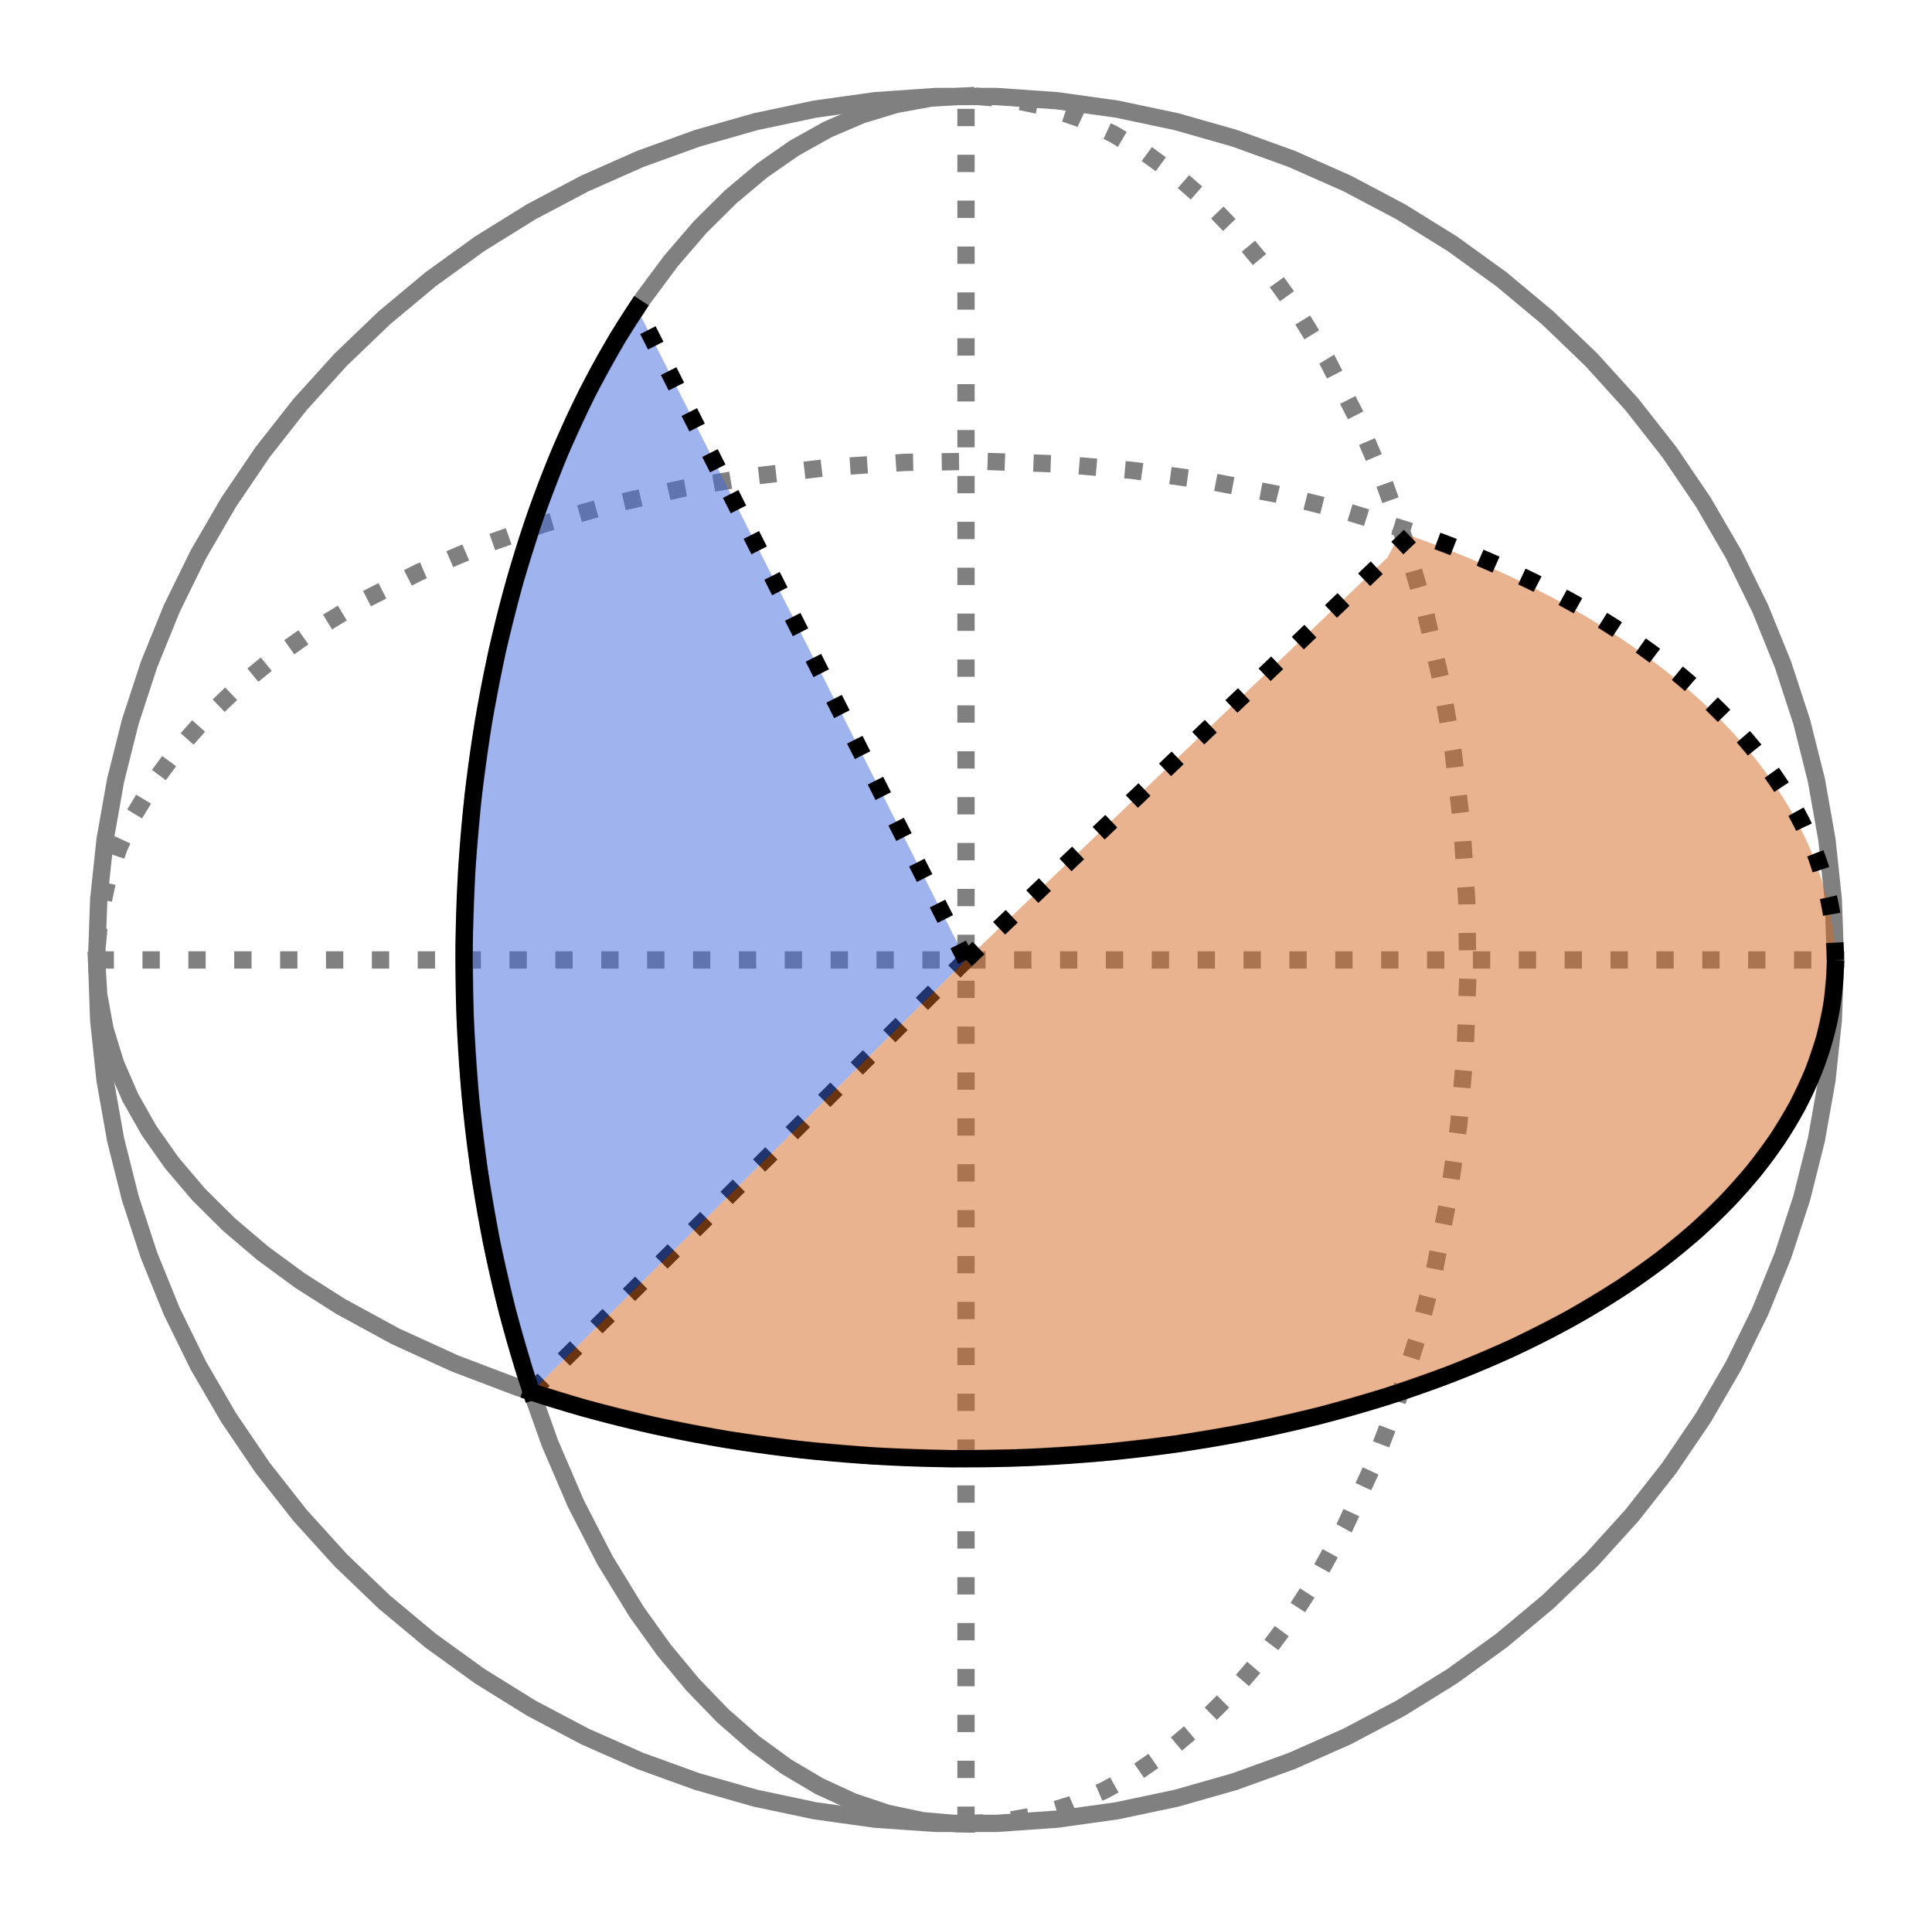
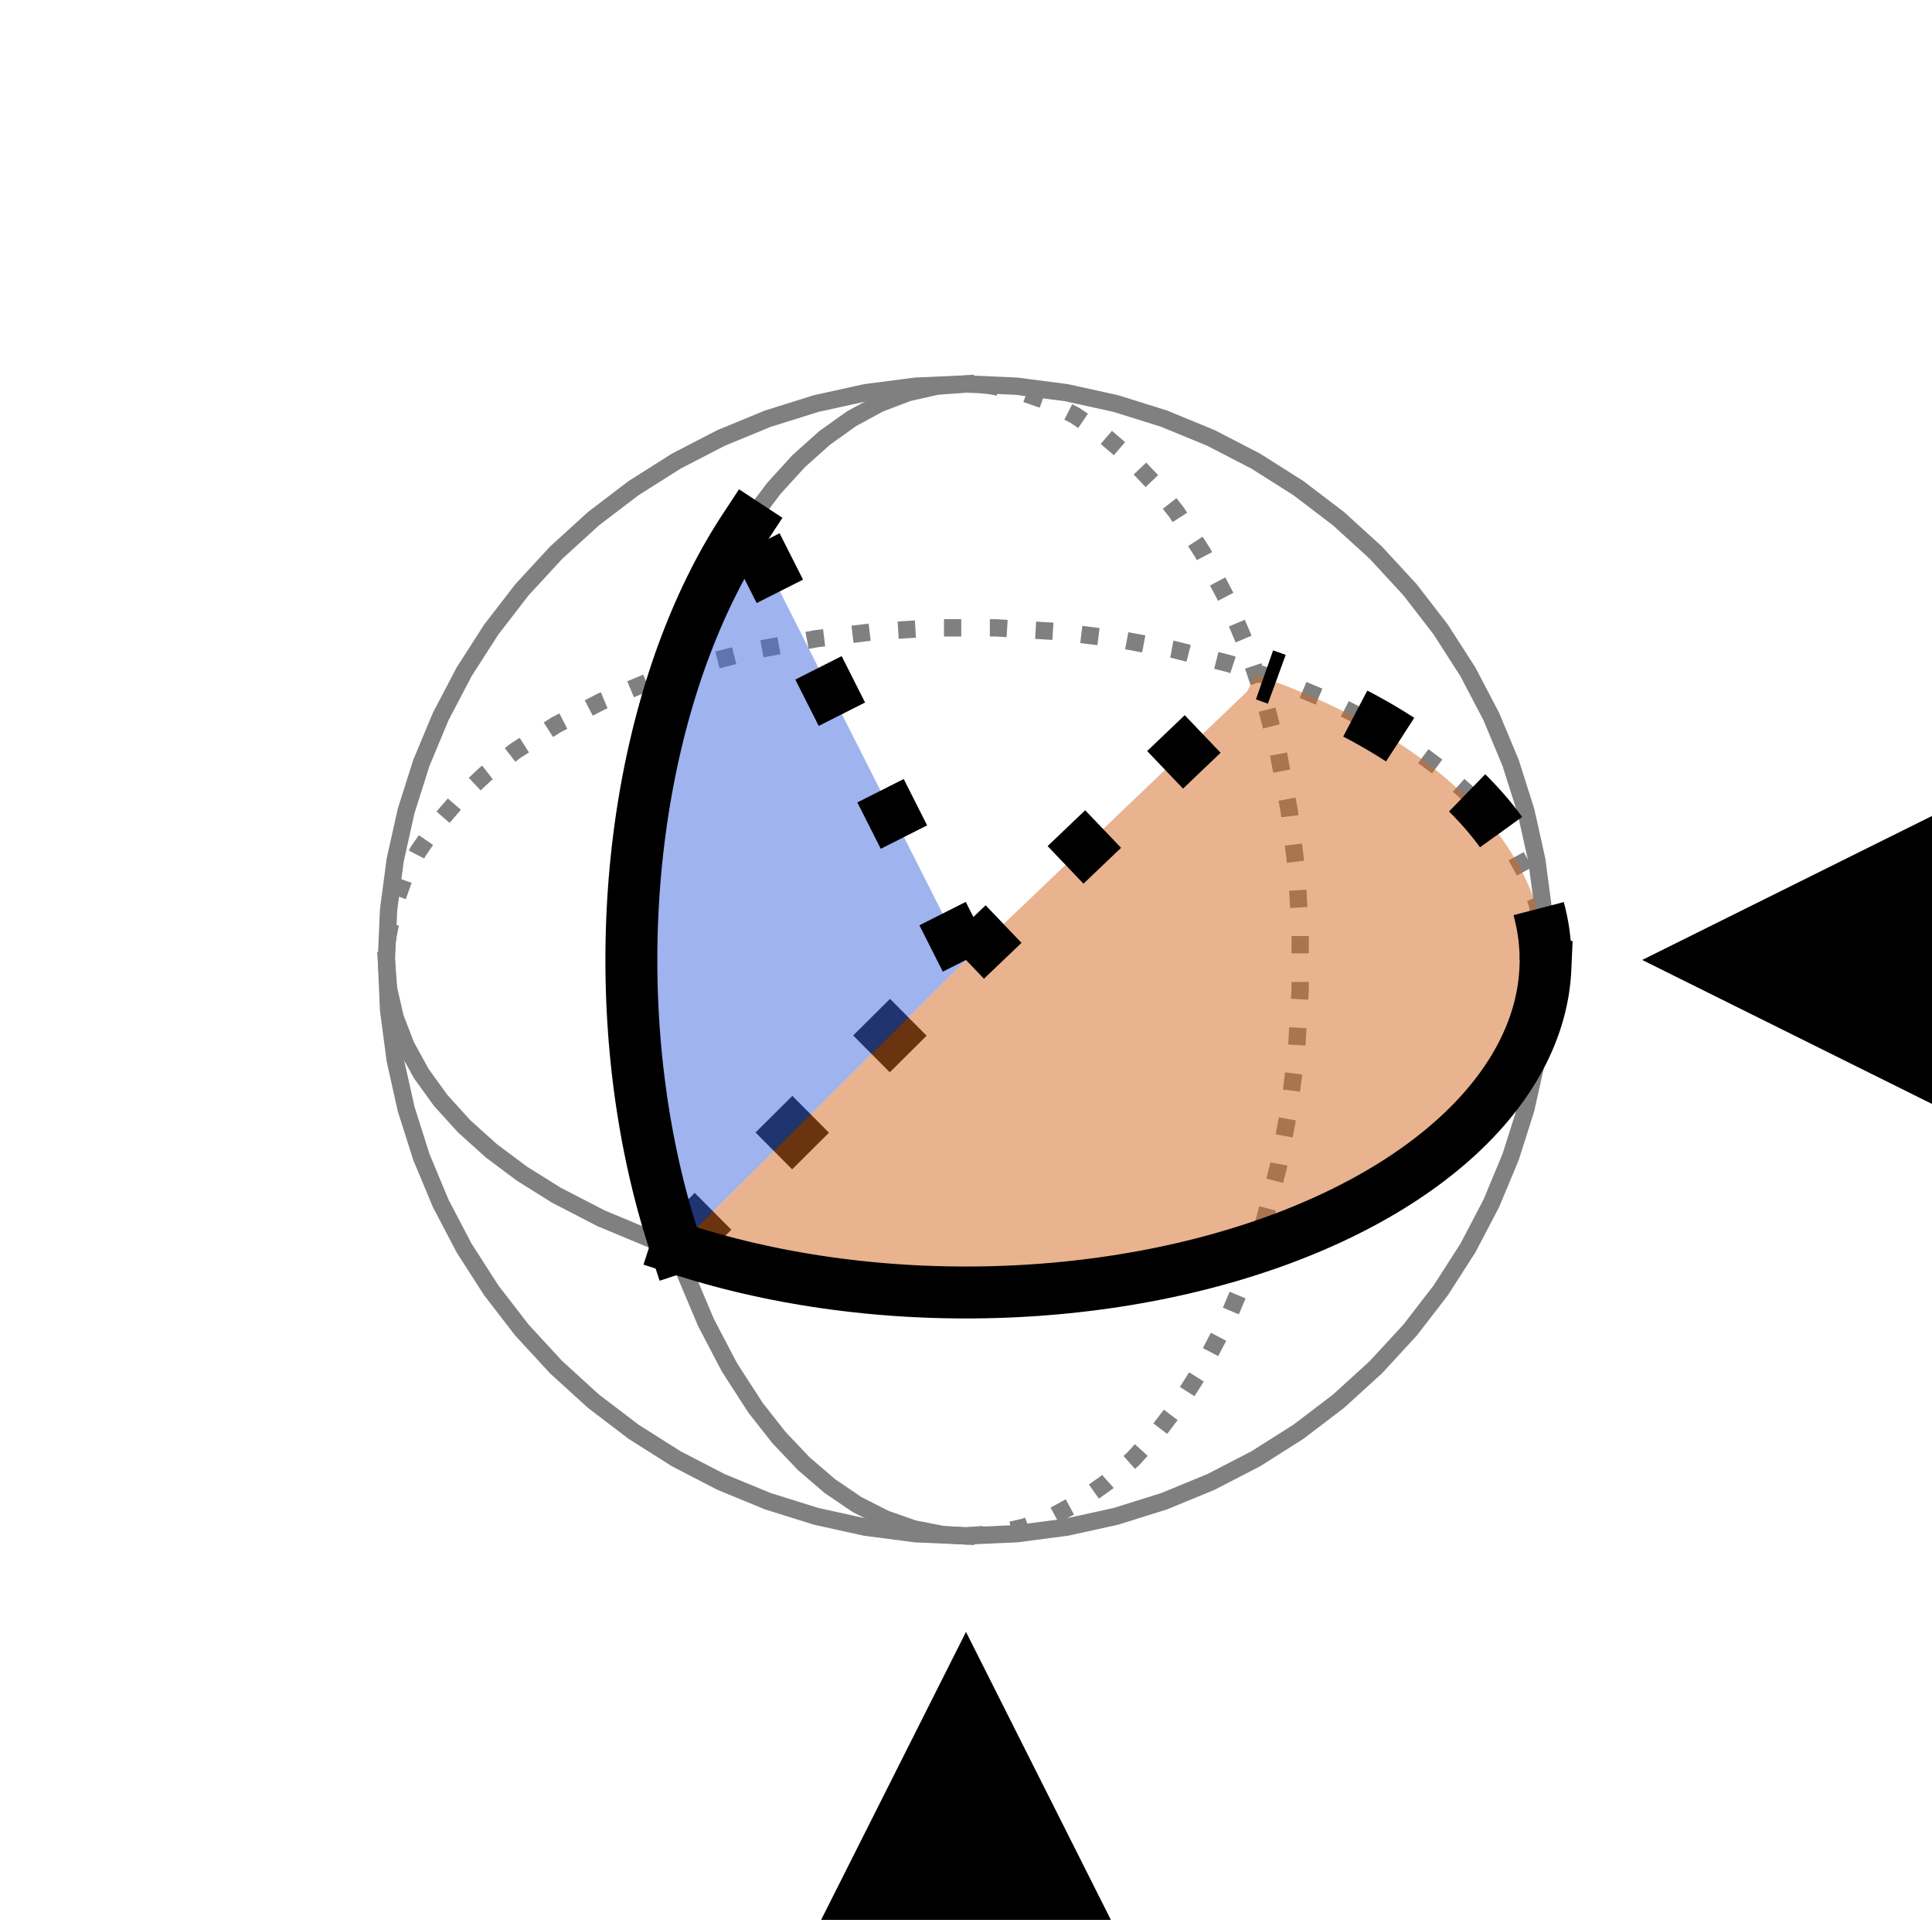
- <svg xmlns="http://www.w3.org/2000/svg" height="110.88pt" version="1.1" viewBox="0 0 111.6 110.88" width="111.6pt">
+ <svg xmlns="http://www.w3.org/2000/svg" xmlns:xlink="http://www.w3.org/1999/xlink" height="110.88pt" version="1.1" viewBox="0 0 111.6 110.88" width="111.6pt">
  <defs>
    <style type="text/css">
            *{stroke-linecap:butt;stroke-linejoin:round;}
        </style>
  </defs>
  <g id="figure_1">
    <g id="patch_1">
      <path d="M 0 110.88 L 111.6 110.88 L 111.6 0 L 0 0 z" style="fill:none;" />
    </g>
    <g id="axes_1">
-       <g id="LineCollection_1">
-         <path clip-path="url(#p10da58f571)" d="M 55.8 105.336 L 55.8 5.544 " style="fill:none;stroke:#808080;stroke-dasharray:1,1.65;stroke-dashoffset:0;" />
-       </g>
-       <g id="LineCollection_2">
-         <path clip-path="url(#p10da58f571)" d="M 5.58 55.44 L 106.02 55.44 " style="fill:none;stroke:#808080;stroke-dasharray:1,1.65;stroke-dashoffset:0;" />
-       </g>
      <g id="line2d_1">
-         <path clip-path="url(#p10da58f571)" d="M 106.02 55.44 L 105.898 53.43 L 105.531 51.431 L 104.923 49.451 L 104.075 47.5 L 102.991 45.587 L 101.678 43.723 L 100.142 41.916 L 98.389 40.174 L 96.429 38.507 L 94.271 36.923 L 91.925 35.429 L 88.747 33.699 L 85.319 32.134 L 81.665 30.747 L 77.815 29.548 L 73.797 28.546 L 69.643 27.748 L 65.382 27.162 L 61.049 26.79 L 56.676 26.637 L 52.297 26.703 L 47.944 26.987 L 43.651 27.488 L 39.45 28.202 L 35.374 29.123 L 31.453 30.244 L 27.717 31.558 L 24.196 33.052 L 20.914 34.718 L 17.898 36.541 L 15.693 38.103 L 13.682 39.75 L 11.877 41.474 L 10.285 43.265 L 8.916 45.116 L 7.774 47.018 L 6.867 48.96 L 6.198 50.934 L 5.771 52.929 L 5.588 54.937 L 5.588 54.937 " style="fill:none;stroke:#808080;stroke-dasharray:1,1.65;stroke-dashoffset:0;" />
+         <path clip-path="url(#p1445668718)" d="M 89.28 55.44 L 89.153 53.766 L 88.771 52.105 L 88.139 50.469 L 87.261 48.872 L 86.143 47.324 L 84.795 45.838 L 83.225 44.424 L 81.447 43.095 L 79.474 41.86 L 76.87 40.515 L 74.035 39.333 L 71 38.328 L 67.798 37.511 L 64.465 36.889 L 61.037 36.471 L 57.552 36.261 L 54.048 36.261 L 50.563 36.471 L 47.135 36.889 L 43.802 37.511 L 40.6 38.328 L 37.565 39.333 L 34.73 40.515 L 32.126 41.86 L 29.781 43.354 L 28.044 44.701 L 26.518 46.129 L 25.214 47.629 L 24.144 49.187 L 23.314 50.794 L 22.732 52.436 L 22.402 54.1 L 22.325 55.105 L 22.325 55.105 " style="fill:none;stroke:#808080;stroke-dasharray:1,1.65;stroke-dashoffset:0;" />
      </g>
      <g id="line2d_2">
-         <path clip-path="url(#p10da58f571)" d="M 5.58 55.44 L 5.702 57.45 L 6.069 59.449 L 6.677 61.429 L 7.525 63.38 L 8.609 65.293 L 9.922 67.157 L 11.458 68.964 L 13.211 70.706 L 15.171 72.373 L 17.329 73.957 L 19.675 75.451 L 22.853 77.181 L 26.281 78.746 L 29.935 80.133 L 33.785 81.332 L 37.803 82.334 L 41.957 83.132 L 46.218 83.718 L 50.551 84.09 L 54.924 84.243 L 59.303 84.177 L 63.656 83.893 L 67.949 83.392 L 72.15 82.678 L 76.226 81.757 L 80.147 80.636 L 83.883 79.322 L 87.404 77.828 L 90.686 76.162 L 93.702 74.339 L 95.907 72.777 L 97.918 71.13 L 99.723 69.406 L 101.315 67.615 L 102.684 65.764 L 103.826 63.862 L 104.733 61.92 L 105.402 59.946 L 105.829 57.951 L 106.012 55.943 L 106.02 55.44 L 106.02 55.44 " style="fill:none;stroke:#808080;stroke-linecap:square;" />
+         <path clip-path="url(#p1445668718)" d="M 22.32 55.44 L 22.447 57.114 L 22.829 58.775 L 23.461 60.411 L 24.339 62.008 L 25.457 63.556 L 26.805 65.042 L 28.375 66.456 L 30.153 67.785 L 32.126 69.02 L 34.73 70.365 L 37.565 71.547 L 40.6 72.552 L 43.802 73.369 L 47.135 73.991 L 50.563 74.409 L 54.048 74.619 L 57.552 74.619 L 61.037 74.409 L 64.465 73.991 L 67.798 73.369 L 71 72.552 L 74.035 71.547 L 76.87 70.365 L 79.474 69.02 L 81.819 67.526 L 83.556 66.179 L 85.082 64.751 L 86.386 63.251 L 87.456 61.693 L 88.286 60.086 L 88.868 58.444 L 89.198 56.78 L 89.28 55.44 L 89.28 55.44 " style="fill:none;stroke:#808080;stroke-linecap:square;" />
      </g>
      <g id="line2d_3">
-         <path clip-path="url(#p10da58f571)" d="M 55.8 105.336 L 57.823 105.214 L 59.835 104.85 L 61.828 104.246 L 63.792 103.403 L 65.717 102.327 L 67.593 101.022 L 69.412 99.496 L 71.165 97.754 L 72.843 95.807 L 74.437 93.663 L 75.941 91.332 L 77.682 88.175 L 79.257 84.768 L 80.653 81.138 L 81.86 77.313 L 82.869 73.321 L 83.671 69.193 L 84.262 64.961 L 84.636 60.656 L 84.79 56.311 L 84.724 51.959 L 84.438 47.635 L 83.933 43.369 L 83.215 39.195 L 82.288 35.145 L 81.159 31.25 L 79.838 27.539 L 78.333 24.039 L 76.657 20.779 L 74.822 17.783 L 73.249 15.591 L 71.592 13.594 L 69.857 11.8 L 68.054 10.219 L 66.191 8.858 L 64.277 7.724 L 62.322 6.823 L 60.336 6.158 L 58.327 5.734 L 56.306 5.552 L 56.306 5.552 " style="fill:none;stroke:#808080;stroke-dasharray:1,1.65;stroke-dashoffset:0;" />
+         <path clip-path="url(#p1445668718)" d="M 55.8 88.704 L 57.485 88.577 L 59.157 88.199 L 60.803 87.571 L 62.411 86.698 L 63.969 85.587 L 65.465 84.247 L 66.887 82.688 L 68.225 80.922 L 69.468 78.961 L 70.822 76.374 L 72.011 73.557 L 73.023 70.542 L 73.846 67.361 L 74.471 64.049 L 74.892 60.644 L 75.103 57.181 L 75.103 53.699 L 74.892 50.236 L 74.471 46.831 L 73.846 43.519 L 73.023 40.338 L 72.011 37.323 L 70.822 34.506 L 69.468 31.919 L 67.965 29.589 L 66.609 27.863 L 65.171 26.347 L 63.662 25.052 L 62.093 23.988 L 60.476 23.164 L 58.824 22.586 L 57.148 22.257 L 56.137 22.181 L 56.137 22.181 " style="fill:none;stroke:#808080;stroke-dasharray:1,1.65;stroke-dashoffset:0;" />
      </g>
      <g id="line2d_4">
-         <path clip-path="url(#p10da58f571)" d="M 55.8 5.544 L 53.777 5.666 L 51.765 6.03 L 49.772 6.634 L 47.808 7.477 L 45.883 8.553 L 44.007 9.858 L 42.188 11.384 L 40.435 13.126 L 38.757 15.073 L 37.163 17.217 L 35.659 19.548 L 33.918 22.705 L 32.343 26.112 L 30.947 29.742 L 29.74 33.567 L 28.731 37.559 L 27.929 41.687 L 27.338 45.919 L 26.964 50.224 L 26.81 54.569 L 26.876 58.921 L 27.162 63.245 L 27.667 67.511 L 28.385 71.685 L 29.312 75.735 L 30.441 79.63 L 31.762 83.341 L 33.267 86.841 L 34.943 90.101 L 36.778 93.097 L 38.351 95.289 L 40.008 97.286 L 41.743 99.08 L 43.546 100.661 L 45.409 102.022 L 47.323 103.156 L 49.278 104.057 L 51.264 104.722 L 53.273 105.146 L 55.294 105.328 L 55.8 105.336 L 55.8 105.336 " style="fill:none;stroke:#808080;stroke-linecap:square;" />
+         <path clip-path="url(#p1445668718)" d="M 55.8 22.176 L 54.115 22.303 L 52.443 22.681 L 50.797 23.309 L 49.189 24.182 L 47.631 25.293 L 46.135 26.633 L 44.713 28.192 L 43.375 29.958 L 42.132 31.919 L 40.778 34.506 L 39.589 37.323 L 38.577 40.338 L 37.754 43.519 L 37.129 46.831 L 36.708 50.236 L 36.497 53.699 L 36.497 57.181 L 36.708 60.644 L 37.129 64.049 L 37.754 67.361 L 38.577 70.542 L 39.589 73.557 L 40.778 76.374 L 42.132 78.961 L 43.635 81.291 L 44.991 83.017 L 46.429 84.533 L 47.938 85.828 L 49.507 86.892 L 51.124 87.716 L 52.776 88.294 L 54.452 88.623 L 55.8 88.704 L 55.8 88.704 " style="fill:none;stroke:#808080;stroke-linecap:square;" />
      </g>
      <g id="line2d_5">
-         <path clip-path="url(#p10da58f571)" d="M 106.02 55.44 L 105.898 51.959 L 105.531 48.496 L 104.923 45.066 L 104.075 41.687 L 102.991 38.375 L 101.678 35.145 L 100.142 32.015 L 98.389 28.999 L 96.429 26.112 L 94.271 23.367 L 91.925 20.779 L 89.404 18.36 L 86.719 16.121 L 83.883 14.074 L 80.91 12.229 L 77.815 10.594 L 74.613 9.177 L 71.319 7.986 L 67.949 7.026 L 64.521 6.302 L 61.049 5.817 L 57.553 5.574 L 54.047 5.574 L 50.551 5.817 L 47.079 6.302 L 43.651 7.026 L 40.281 7.986 L 36.987 9.177 L 33.785 10.594 L 30.69 12.229 L 27.717 14.074 L 24.881 16.121 L 22.196 18.36 L 19.675 20.779 L 17.329 23.367 L 15.171 26.112 L 13.211 28.999 L 11.458 32.015 L 9.922 35.145 L 8.609 38.375 L 7.525 41.687 L 6.677 45.066 L 6.069 48.496 L 5.702 51.959 L 5.58 55.44 L 5.702 58.921 L 6.069 62.384 L 6.677 65.814 L 7.525 69.193 L 8.609 72.505 L 9.922 75.735 L 11.458 78.865 L 13.211 81.881 L 15.171 84.768 L 17.329 87.513 L 19.675 90.101 L 22.196 92.52 L 24.881 94.759 L 27.717 96.806 L 30.69 98.651 L 33.785 100.286 L 36.987 101.703 L 40.281 102.894 L 43.651 103.854 L 47.079 104.578 L 50.551 105.063 L 54.047 105.306 L 57.553 105.306 L 61.049 105.063 L 64.521 104.578 L 67.949 103.854 L 71.319 102.894 L 74.613 101.703 L 77.815 100.286 L 80.91 98.651 L 83.883 96.806 L 86.719 94.759 L 89.404 92.52 L 91.925 90.101 L 94.271 87.513 L 96.429 84.768 L 98.389 81.881 L 100.142 78.865 L 101.678 75.735 L 102.991 72.505 L 104.075 69.193 L 104.923 65.814 L 105.531 62.384 L 105.898 58.921 L 106.02 55.44 L 106.02 55.44 " style="fill:none;stroke:#808080;stroke-linecap:square;" />
+         <path clip-path="url(#p1445668718)" d="M 89.28 55.44 L 89.153 52.541 L 88.771 49.664 L 88.139 46.831 L 87.261 44.063 L 86.143 41.382 L 84.795 38.808 L 83.225 36.361 L 81.447 34.058 L 79.474 31.919 L 77.321 29.958 L 75.003 28.192 L 72.54 26.633 L 69.949 25.293 L 67.251 24.182 L 64.465 23.309 L 61.614 22.681 L 58.718 22.303 L 55.8 22.176 L 52.882 22.303 L 49.986 22.681 L 47.135 23.309 L 44.349 24.182 L 41.651 25.293 L 39.06 26.633 L 36.597 28.192 L 34.279 29.958 L 32.126 31.919 L 30.153 34.058 L 28.375 36.361 L 26.805 38.808 L 25.457 41.382 L 24.339 44.063 L 23.461 46.831 L 22.829 49.664 L 22.447 52.541 L 22.32 55.44 L 22.447 58.339 L 22.829 61.216 L 23.461 64.049 L 24.339 66.817 L 25.457 69.498 L 26.805 72.072 L 28.375 74.519 L 30.153 76.822 L 32.126 78.961 L 34.279 80.922 L 36.597 82.688 L 39.06 84.247 L 41.651 85.587 L 44.349 86.698 L 47.135 87.571 L 49.986 88.199 L 52.882 88.577 L 55.8 88.704 L 58.718 88.577 L 61.614 88.199 L 64.465 87.571 L 67.251 86.698 L 69.949 85.587 L 72.54 84.247 L 75.003 82.688 L 77.321 80.922 L 79.474 78.961 L 81.447 76.822 L 83.225 74.519 L 84.795 72.072 L 86.143 69.498 L 87.261 66.817 L 88.139 64.049 L 88.771 61.216 L 89.153 58.339 L 89.28 55.44 L 89.28 55.44 " style="fill:none;stroke:#808080;stroke-linecap:square;" />
      </g>
      <g id="line2d_6">
-         <path clip-path="url(#p10da58f571)" d="M 55.8 55.44 L 81.665 30.747 " style="fill:none;stroke:#808080;stroke-dasharray:1,1.65;stroke-dashoffset:0;" />
+         <path clip-path="url(#p1445668718)" d="M 39.06 72.072 L 55.8 55.44 " style="fill:none;stroke:#000000;stroke-dasharray:3,4.95;stroke-dashoffset:0;stroke-width:3;" />
+       </g>
+       <g id="PolyCollection_1">
+         <path clip-path="url(#p1445668718)" d="M 39.06 72.072 L 39.06 72.072 L 39.569 72.237 L 40.082 72.397 L 40.6 72.552 L 41.123 72.701 L 41.651 72.846 L 42.182 72.985 L 42.718 73.118 L 43.258 73.247 L 43.802 73.369 L 44.349 73.487 L 44.9 73.599 L 45.454 73.705 L 46.011 73.806 L 46.572 73.901 L 47.135 73.991 L 47.7 74.075 L 48.269 74.153 L 48.839 74.225 L 49.412 74.292 L 49.986 74.353 L 50.563 74.409 L 51.14 74.458 L 51.72 74.502 L 52.3 74.54 L 52.882 74.572 L 53.465 74.598 L 54.048 74.619 L 54.632 74.633 L 55.216 74.642 L 55.8 74.645 L 56.384 74.642 L 56.968 74.633 L 57.552 74.619 L 58.135 74.598 L 58.718 74.572 L 59.3 74.54 L 59.88 74.502 L 60.46 74.458 L 61.037 74.409 L 61.614 74.353 L 62.188 74.292 L 62.761 74.225 L 63.331 74.153 L 63.9 74.075 L 64.465 73.991 L 65.028 73.901 L 65.589 73.806 L 66.146 73.705 L 66.7 73.599 L 67.251 73.487 L 67.798 73.369 L 68.342 73.247 L 68.882 73.118 L 69.418 72.985 L 69.949 72.846 L 70.477 72.701 L 71 72.552 L 71.518 72.397 L 72.031 72.237 L 72.54 72.072 L 73.043 71.902 L 73.542 71.727 L 74.035 71.547 L 74.522 71.362 L 75.003 71.172 L 75.479 70.977 L 75.949 70.778 L 76.412 70.574 L 76.87 70.365 L 77.321 70.152 L 77.765 69.934 L 78.202 69.712 L 78.633 69.486 L 79.057 69.255 L 79.474 69.02 L 79.883 68.781 L 80.286 68.538 L 80.68 68.291 L 81.068 68.04 L 81.447 67.785 L 81.819 67.526 L 82.183 67.264 L 82.538 66.998 L 82.886 66.728 L 83.225 66.456 L 83.556 66.179 L 83.879 65.9 L 84.193 65.617 L 84.498 65.331 L 84.795 65.042 L 85.082 64.751 L 85.361 64.456 L 85.631 64.159 L 85.892 63.859 L 86.143 63.556 L 86.386 63.251 L 86.619 62.944 L 86.842 62.634 L 87.056 62.322 L 87.261 62.008 L 87.456 61.693 L 87.641 61.375 L 87.817 61.055 L 87.983 60.734 L 88.139 60.411 L 88.286 60.086 L 88.422 59.76 L 88.548 59.433 L 88.665 59.104 L 88.771 58.775 L 88.868 58.444 L 88.954 58.113 L 89.03 57.78 L 89.097 57.447 L 89.153 57.114 L 89.198 56.78 L 89.234 56.445 L 89.26 56.11 L 89.275 55.775 L 89.275 55.44 L 89.275 55.44 L 89.26 55.105 L 89.234 54.77 L 89.198 54.435 L 89.153 54.1 L 89.097 53.766 L 89.03 53.433 L 88.954 53.1 L 88.868 52.767 L 88.771 52.436 L 88.665 52.105 L 88.548 51.776 L 88.422 51.447 L 88.286 51.12 L 88.139 50.794 L 87.983 50.469 L 87.817 50.146 L 87.641 49.825 L 87.456 49.505 L 87.261 49.187 L 87.056 48.872 L 86.842 48.558 L 86.619 48.246 L 86.386 47.936 L 86.143 47.629 L 85.892 47.324 L 85.631 47.021 L 85.361 46.721 L 85.082 46.424 L 84.795 46.129 L 84.498 45.838 L 84.193 45.549 L 83.879 45.263 L 83.556 44.98 L 83.225 44.701 L 82.886 44.424 L 82.538 44.152 L 82.183 43.882 L 81.819 43.616 L 81.447 43.354 L 81.068 43.095 L 80.68 42.84 L 80.286 42.589 L 79.883 42.342 L 79.474 42.099 L 79.057 41.86 L 78.633 41.625 L 78.202 41.394 L 77.765 41.168 L 77.321 40.946 L 76.87 40.728 L 76.412 40.515 L 75.949 40.306 L 75.479 40.102 L 75.003 39.903 L 74.522 39.708 L 74.035 39.518 L 73.542 39.333 L 73.043 39.153 L 72.54 38.978 L 72.031 39.944 L 71.518 40.435 L 71 40.929 L 70.477 41.429 L 69.949 41.932 L 69.418 42.44 L 68.882 42.951 L 68.342 43.467 L 67.798 43.986 L 67.251 44.508 L 66.7 45.034 L 66.146 45.563 L 65.589 46.095 L 65.028 46.63 L 64.465 47.168 L 63.9 47.708 L 63.331 48.25 L 62.761 48.795 L 62.188 49.341 L 61.614 49.89 L 61.037 50.44 L 60.46 50.992 L 59.88 51.545 L 59.3 52.099 L 58.718 52.654 L 58.135 53.21 L 57.552 53.767 L 56.968 54.325 L 56.384 54.882 L 55.8 55.44 L 55.216 56.021 L 54.632 56.601 L 54.048 57.181 L 53.465 57.76 L 52.882 58.339 L 52.3 58.917 L 51.72 59.494 L 51.14 60.069 L 50.563 60.644 L 49.986 61.216 L 49.412 61.787 L 48.839 62.356 L 48.269 62.923 L 47.7 63.487 L 47.135 64.049 L 46.572 64.609 L 46.011 65.165 L 45.454 65.719 L 44.9 66.27 L 44.349 66.817 L 43.802 67.361 L 43.258 67.901 L 42.718 68.437 L 42.182 68.97 L 41.651 69.498 L 41.123 70.022 L 40.6 70.542 L 40.082 71.057 L 39.569 71.567 L 39.06 72.072 z" style="fill:#d2691e;fill-opacity:0.5;" />
+       </g>
+       <g id="PolyCollection_2">
+         <path clip-path="url(#p1445668718)" d="M 39.06 72.072 L 39.06 72.072 L 38.894 71.567 L 38.733 71.057 L 38.577 70.542 L 38.427 70.022 L 38.281 69.498 L 38.141 68.97 L 38.007 68.437 L 37.878 67.901 L 37.754 67.361 L 37.636 66.817 L 37.523 66.27 L 37.416 65.719 L 37.315 65.165 L 37.219 64.609 L 37.129 64.049 L 37.044 63.487 L 36.966 62.923 L 36.893 62.356 L 36.825 61.787 L 36.764 61.216 L 36.708 60.644 L 36.658 60.069 L 36.614 59.494 L 36.576 58.917 L 36.544 58.339 L 36.517 57.76 L 36.497 57.181 L 36.482 56.601 L 36.473 56.021 L 36.47 55.44 L 36.473 54.859 L 36.482 54.279 L 36.497 53.699 L 36.517 53.12 L 36.544 52.541 L 36.576 51.963 L 36.614 51.386 L 36.658 50.811 L 36.708 50.236 L 36.764 49.664 L 36.825 49.093 L 36.893 48.524 L 36.966 47.957 L 37.044 47.393 L 37.129 46.831 L 37.219 46.271 L 37.315 45.715 L 37.416 45.161 L 37.523 44.61 L 37.636 44.063 L 37.754 43.519 L 37.878 42.979 L 38.007 42.443 L 38.141 41.91 L 38.281 41.382 L 38.427 40.858 L 38.577 40.338 L 38.733 39.823 L 38.894 39.313 L 39.06 38.808 L 39.231 38.308 L 39.407 37.813 L 39.589 37.323 L 39.775 36.839 L 39.966 36.361 L 40.162 35.888 L 40.363 35.421 L 40.568 34.961 L 40.778 34.506 L 40.993 34.058 L 41.212 33.617 L 41.435 33.182 L 41.663 32.754 L 41.895 32.333 L 42.132 31.919 L 42.372 31.512 L 42.617 31.112 L 42.866 30.72 L 43.119 30.335 L 55.8 55.44 L 55.8 55.44 L 55.8 55.44 L 43.119 68.04 L 42.866 68.291 L 42.617 68.538 L 42.372 68.781 L 42.132 69.02 L 41.895 69.255 L 41.663 69.486 L 41.435 69.712 L 41.212 69.934 L 40.993 70.152 L 40.778 70.365 L 40.568 70.574 L 40.363 70.778 L 40.162 70.977 L 39.966 71.172 L 39.775 71.362 L 39.589 71.547 L 39.407 71.727 L 39.231 71.902 L 39.06 72.072 L 38.894 72.237 L 38.733 72.397 L 38.577 72.552 L 38.427 72.701 L 38.281 72.846 L 38.141 72.985 L 38.007 73.118 L 37.878 73.247 L 37.754 73.369 L 37.636 73.487 L 37.523 73.599 L 37.416 73.705 L 37.315 73.806 L 37.219 73.901 L 37.129 73.991 L 37.044 74.075 L 36.966 74.153 L 36.893 74.225 L 36.825 74.292 L 36.764 74.353 L 36.708 74.409 L 36.658 74.458 L 36.614 74.502 L 36.576 74.54 L 36.544 74.572 L 36.517 74.598 L 36.497 74.619 L 36.482 74.633 L 36.473 74.642 L 36.47 74.645 L 36.473 74.642 L 36.482 74.633 L 36.497 74.619 L 36.517 74.598 L 36.544 74.572 L 36.576 74.54 L 36.614 74.502 L 36.658 74.458 L 36.708 74.409 L 36.764 74.353 L 36.825 74.292 L 36.893 74.225 L 36.966 74.153 L 37.044 74.075 L 37.129 73.991 L 37.219 73.901 L 37.315 73.806 L 37.416 73.705 L 37.523 73.599 L 37.636 73.487 L 37.754 73.369 L 37.878 73.247 L 38.007 73.118 L 38.141 72.985 L 38.281 72.846 L 38.427 72.701 L 38.577 72.552 L 38.733 72.397 L 38.894 72.237 L 39.06 72.072 z" style="fill:#4169e1;fill-opacity:0.5;" />
      </g>
      <g id="line2d_7">
-         <path clip-path="url(#p10da58f571)" d="M 30.69 80.388 L 55.8 55.44 " style="fill:none;stroke:#000000;stroke-dasharray:1,1.65;stroke-dashoffset:0;" />
-       </g>
-       <g id="PolyCollection_1">
-         <path clip-path="url(#p10da58f571)" d="M 30.69 80.388 L 30.69 80.388 L 31.453 80.636 L 32.223 80.875 L 33.001 81.108 L 33.785 81.332 L 34.576 81.548 L 35.374 81.757 L 36.177 81.957 L 36.987 82.15 L 37.803 82.334 L 38.624 82.51 L 39.45 82.678 L 40.281 82.838 L 41.117 82.989 L 41.957 83.132 L 42.802 83.266 L 43.651 83.392 L 44.503 83.509 L 45.359 83.618 L 46.218 83.718 L 47.079 83.81 L 47.944 83.893 L 48.811 83.967 L 49.68 84.033 L 50.551 84.09 L 51.423 84.138 L 52.297 84.177 L 53.172 84.208 L 54.047 84.23 L 54.924 84.243 L 55.8 84.247 L 56.676 84.243 L 57.553 84.23 L 58.428 84.208 L 59.303 84.177 L 60.177 84.138 L 61.049 84.09 L 61.92 84.033 L 62.789 83.967 L 63.656 83.893 L 64.521 83.81 L 65.382 83.718 L 66.241 83.618 L 67.097 83.509 L 67.949 83.392 L 68.798 83.266 L 69.643 83.132 L 70.483 82.989 L 71.319 82.838 L 72.15 82.678 L 72.976 82.51 L 73.797 82.334 L 74.613 82.15 L 75.423 81.957 L 76.226 81.757 L 77.024 81.548 L 77.815 81.332 L 78.599 81.108 L 79.377 80.875 L 80.147 80.636 L 80.91 80.388 L 81.665 80.133 L 82.413 79.87 L 83.152 79.6 L 83.883 79.322 L 84.605 79.038 L 85.319 78.746 L 86.023 78.447 L 86.719 78.141 L 87.404 77.828 L 88.081 77.508 L 88.747 77.181 L 89.404 76.848 L 90.05 76.508 L 90.686 76.162 L 91.311 75.81 L 91.925 75.451 L 92.529 75.087 L 93.121 74.716 L 93.702 74.339 L 94.271 73.957 L 94.828 73.569 L 95.374 73.176 L 95.907 72.777 L 96.429 72.373 L 96.938 71.963 L 97.434 71.549 L 97.918 71.13 L 98.389 70.706 L 98.847 70.277 L 99.292 69.844 L 99.723 69.406 L 100.142 68.964 L 100.546 68.518 L 100.937 68.068 L 101.315 67.615 L 101.678 67.157 L 102.028 66.696 L 102.363 66.231 L 102.684 65.764 L 102.991 65.293 L 103.284 64.819 L 103.562 64.342 L 103.826 63.862 L 104.075 63.38 L 104.309 62.896 L 104.528 62.409 L 104.733 61.92 L 104.923 61.429 L 105.097 60.937 L 105.257 60.442 L 105.402 59.946 L 105.531 59.449 L 105.646 58.951 L 105.745 58.451 L 105.829 57.951 L 105.898 57.45 L 105.951 56.948 L 105.989 56.445 L 106.012 55.943 L 106.012 55.44 L 106.012 55.44 L 105.989 54.937 L 105.951 54.435 L 105.898 53.932 L 105.829 53.43 L 105.745 52.929 L 105.646 52.429 L 105.531 51.929 L 105.402 51.431 L 105.257 50.934 L 105.097 50.438 L 104.923 49.943 L 104.733 49.451 L 104.528 48.96 L 104.309 48.471 L 104.075 47.984 L 103.826 47.5 L 103.562 47.018 L 103.284 46.538 L 102.991 46.061 L 102.684 45.587 L 102.363 45.116 L 102.028 44.649 L 101.678 44.184 L 101.315 43.723 L 100.937 43.265 L 100.546 42.812 L 100.142 42.362 L 99.723 41.916 L 99.292 41.474 L 98.847 41.036 L 98.389 40.603 L 97.918 40.174 L 97.434 39.75 L 96.938 39.331 L 96.429 38.917 L 95.907 38.507 L 95.374 38.103 L 94.828 37.704 L 94.271 37.311 L 93.702 36.923 L 93.121 36.541 L 92.529 36.164 L 91.925 35.793 L 91.311 35.429 L 90.686 35.07 L 90.05 34.718 L 89.404 34.372 L 88.747 34.032 L 88.081 33.699 L 87.404 33.372 L 86.719 33.052 L 86.023 32.739 L 85.319 32.433 L 84.605 32.134 L 83.883 31.842 L 83.152 31.558 L 82.413 31.28 L 81.665 31.01 L 80.91 30.747 L 80.147 32.196 L 79.377 32.932 L 78.599 33.674 L 77.815 34.423 L 77.024 35.178 L 76.226 35.94 L 75.423 36.707 L 74.613 37.48 L 73.797 38.259 L 72.976 39.042 L 72.15 39.831 L 71.319 40.625 L 70.483 41.423 L 69.643 42.225 L 68.798 43.031 L 67.949 43.841 L 67.097 44.655 L 66.241 45.472 L 65.382 46.292 L 64.521 47.115 L 63.656 47.94 L 62.789 48.768 L 61.92 49.597 L 61.049 50.429 L 60.177 51.261 L 59.303 52.096 L 58.428 52.931 L 57.553 53.767 L 56.676 54.603 L 55.8 55.44 L 54.924 56.311 L 54.047 57.181 L 53.172 58.051 L 52.297 58.921 L 51.423 59.789 L 50.551 60.656 L 49.68 61.521 L 48.811 62.384 L 47.944 63.245 L 47.079 64.104 L 46.218 64.961 L 45.359 65.814 L 44.503 66.664 L 43.651 67.511 L 42.802 68.354 L 41.957 69.193 L 41.117 70.028 L 40.281 70.859 L 39.45 71.685 L 38.624 72.505 L 37.803 73.321 L 36.987 74.131 L 36.177 74.936 L 35.374 75.735 L 34.576 76.527 L 33.785 77.313 L 33.001 78.092 L 32.223 78.865 L 31.453 79.63 L 30.69 80.388 z" style="fill:#d2691e;fill-opacity:0.5;" />
-       </g>
-       <g id="PolyCollection_2">
-         <path clip-path="url(#p10da58f571)" d="M 30.69 80.388 L 30.69 80.388 L 30.441 79.63 L 30.199 78.865 L 29.966 78.092 L 29.74 77.313 L 29.522 76.527 L 29.312 75.735 L 29.11 74.936 L 28.917 74.131 L 28.731 73.321 L 28.554 72.505 L 28.385 71.685 L 28.225 70.859 L 28.072 70.028 L 27.929 69.193 L 27.793 68.354 L 27.667 67.511 L 27.549 66.664 L 27.439 65.814 L 27.338 64.961 L 27.246 64.104 L 27.162 63.245 L 27.088 62.384 L 27.022 61.521 L 26.964 60.656 L 26.916 59.789 L 26.876 58.921 L 26.845 58.051 L 26.823 57.181 L 26.81 56.311 L 26.805 55.44 L 26.81 54.569 L 26.823 53.699 L 26.845 52.829 L 26.876 51.959 L 26.916 51.091 L 26.964 50.224 L 27.022 49.359 L 27.088 48.496 L 27.162 47.635 L 27.246 46.776 L 27.338 45.919 L 27.439 45.066 L 27.549 44.216 L 27.667 43.369 L 27.793 42.526 L 27.929 41.687 L 28.072 40.852 L 28.225 40.021 L 28.385 39.195 L 28.554 38.375 L 28.731 37.559 L 28.917 36.749 L 29.11 35.944 L 29.312 35.145 L 29.522 34.353 L 29.74 33.567 L 29.966 32.788 L 30.199 32.015 L 30.441 31.25 L 30.69 30.492 L 30.947 29.742 L 31.211 28.999 L 31.483 28.265 L 31.762 27.539 L 32.049 26.821 L 32.343 26.112 L 32.644 25.412 L 32.952 24.721 L 33.267 24.039 L 33.589 23.367 L 33.918 22.705 L 34.253 22.053 L 34.595 21.411 L 34.943 20.779 L 35.298 20.158 L 35.659 19.548 L 36.026 18.948 L 36.399 18.36 L 36.778 17.783 L 55.8 55.44 L 55.8 55.44 L 55.8 55.44 L 36.778 74.339 L 36.399 74.716 L 36.026 75.087 L 35.659 75.451 L 35.298 75.81 L 34.943 76.162 L 34.595 76.508 L 34.253 76.848 L 33.918 77.181 L 33.589 77.508 L 33.267 77.828 L 32.952 78.141 L 32.644 78.447 L 32.343 78.746 L 32.049 79.038 L 31.762 79.322 L 31.483 79.6 L 31.211 79.87 L 30.947 80.133 L 30.69 80.388 L 30.441 80.636 L 30.199 80.875 L 29.966 81.108 L 29.74 81.332 L 29.522 81.548 L 29.312 81.757 L 29.11 81.957 L 28.917 82.15 L 28.731 82.334 L 28.554 82.51 L 28.385 82.678 L 28.225 82.838 L 28.072 82.989 L 27.929 83.132 L 27.793 83.266 L 27.667 83.392 L 27.549 83.509 L 27.439 83.618 L 27.338 83.718 L 27.246 83.81 L 27.162 83.893 L 27.088 83.967 L 27.022 84.033 L 26.964 84.09 L 26.916 84.138 L 26.876 84.177 L 26.845 84.208 L 26.823 84.23 L 26.81 84.243 L 26.805 84.247 L 26.81 84.243 L 26.823 84.23 L 26.845 84.208 L 26.876 84.177 L 26.916 84.138 L 26.964 84.09 L 27.022 84.033 L 27.088 83.967 L 27.162 83.893 L 27.246 83.81 L 27.338 83.718 L 27.439 83.618 L 27.549 83.509 L 27.667 83.392 L 27.793 83.266 L 27.929 83.132 L 28.072 82.989 L 28.225 82.838 L 28.385 82.678 L 28.554 82.51 L 28.731 82.334 L 28.917 82.15 L 29.11 81.957 L 29.312 81.757 L 29.522 81.548 L 29.74 81.332 L 29.966 81.108 L 30.199 80.875 L 30.441 80.636 L 30.69 80.388 z" style="fill:#4169e1;fill-opacity:0.5;" />
+         <path clip-path="url(#p1445668718)" d="M 39.06 72.072 L 38.894 71.567 L 38.733 71.057 L 38.577 70.542 L 38.427 70.022 L 38.281 69.498 L 38.141 68.97 L 38.007 68.437 L 37.878 67.901 L 37.754 67.361 L 37.636 66.817 L 37.523 66.27 L 37.416 65.719 L 37.315 65.165 L 37.219 64.609 L 37.129 64.049 L 37.044 63.487 L 36.966 62.923 L 36.893 62.356 L 36.825 61.787 L 36.764 61.216 L 36.708 60.644 L 36.658 60.069 L 36.614 59.494 L 36.576 58.917 L 36.544 58.339 L 36.517 57.76 L 36.497 57.181 L 36.482 56.601 L 36.473 56.021 L 36.47 55.44 L 36.473 54.859 L 36.482 54.279 L 36.497 53.699 L 36.517 53.12 L 36.544 52.541 L 36.576 51.963 L 36.614 51.386 L 36.658 50.811 L 36.708 50.236 L 36.764 49.664 L 36.825 49.093 L 36.893 48.524 L 36.966 47.957 L 37.044 47.393 L 37.129 46.831 L 37.219 46.271 L 37.315 45.715 L 37.416 45.161 L 37.523 44.61 L 37.636 44.063 L 37.754 43.519 L 37.878 42.979 L 38.007 42.443 L 38.141 41.91 L 38.281 41.382 L 38.427 40.858 L 38.577 40.338 L 38.733 39.823 L 38.894 39.313 L 39.06 38.808 L 39.231 38.308 L 39.407 37.813 L 39.589 37.323 L 39.775 36.839 L 39.966 36.361 L 40.162 35.888 L 40.363 35.421 L 40.568 34.961 L 40.778 34.506 L 40.993 34.058 L 41.212 33.617 L 41.435 33.182 L 41.663 32.754 L 41.895 32.333 L 42.132 31.919 L 42.372 31.512 L 42.617 31.112 L 42.866 30.72 L 43.119 30.335 " style="fill:none;stroke:#000000;stroke-linecap:square;stroke-width:3;" />
      </g>
      <g id="line2d_8">
-         <path clip-path="url(#p10da58f571)" d="M 30.69 80.388 L 30.441 79.63 L 30.199 78.865 L 29.966 78.092 L 29.74 77.313 L 29.522 76.527 L 29.312 75.735 L 29.11 74.936 L 28.917 74.131 L 28.731 73.321 L 28.554 72.505 L 28.385 71.685 L 28.225 70.859 L 28.072 70.028 L 27.929 69.193 L 27.793 68.354 L 27.667 67.511 L 27.549 66.664 L 27.439 65.814 L 27.338 64.961 L 27.246 64.104 L 27.162 63.245 L 27.088 62.384 L 27.022 61.521 L 26.964 60.656 L 26.916 59.789 L 26.876 58.921 L 26.845 58.051 L 26.823 57.181 L 26.81 56.311 L 26.805 55.44 L 26.81 54.569 L 26.823 53.699 L 26.845 52.829 L 26.876 51.959 L 26.916 51.091 L 26.964 50.224 L 27.022 49.359 L 27.088 48.496 L 27.162 47.635 L 27.246 46.776 L 27.338 45.919 L 27.439 45.066 L 27.549 44.216 L 27.667 43.369 L 27.793 42.526 L 27.929 41.687 L 28.072 40.852 L 28.225 40.021 L 28.385 39.195 L 28.554 38.375 L 28.731 37.559 L 28.917 36.749 L 29.11 35.944 L 29.312 35.145 L 29.522 34.353 L 29.74 33.567 L 29.966 32.788 L 30.199 32.015 L 30.441 31.25 L 30.69 30.492 L 30.947 29.742 L 31.211 28.999 L 31.483 28.265 L 31.762 27.539 L 32.049 26.821 L 32.343 26.112 L 32.644 25.412 L 32.952 24.721 L 33.267 24.039 L 33.589 23.367 L 33.918 22.705 L 34.253 22.053 L 34.595 21.411 L 34.943 20.779 L 35.298 20.158 L 35.659 19.548 L 36.026 18.948 L 36.399 18.36 L 36.778 17.783 " style="fill:none;stroke:#000000;stroke-linecap:square;" />
+         <path clip-path="url(#p1445668718)" d="M 55.8 55.44 L 43.119 30.335 " style="fill:none;stroke:#000000;stroke-dasharray:3,4.95;stroke-dashoffset:0;stroke-width:3;" />
      </g>
      <g id="line2d_9">
-         <path clip-path="url(#p10da58f571)" d="M 55.8 55.44 L 36.778 17.783 " style="fill:none;stroke:#000000;stroke-dasharray:1,1.65;stroke-dashoffset:0;" />
+         <path clip-path="url(#p1445668718)" d="M 39.06 72.072 L 39.569 72.237 L 40.082 72.397 L 40.6 72.552 L 41.123 72.701 L 41.651 72.846 L 42.182 72.985 L 42.718 73.118 L 43.258 73.247 L 43.802 73.369 L 44.349 73.487 L 44.9 73.599 L 45.454 73.705 L 46.011 73.806 L 46.572 73.901 L 47.135 73.991 L 47.7 74.075 L 48.269 74.153 L 48.839 74.225 L 49.412 74.292 L 49.986 74.353 L 50.563 74.409 L 51.14 74.458 L 51.72 74.502 L 52.3 74.54 L 52.882 74.572 L 53.465 74.598 L 54.048 74.619 L 54.632 74.633 L 55.216 74.642 L 55.8 74.645 L 56.384 74.642 L 56.968 74.633 L 57.552 74.619 L 58.135 74.598 L 58.718 74.572 L 59.3 74.54 L 59.88 74.502 L 60.46 74.458 L 61.037 74.409 L 61.614 74.353 L 62.188 74.292 L 62.761 74.225 L 63.331 74.153 L 63.9 74.075 L 64.465 73.991 L 65.028 73.901 L 65.589 73.806 L 66.146 73.705 L 66.7 73.599 L 67.251 73.487 L 67.798 73.369 L 68.342 73.247 L 68.882 73.118 L 69.418 72.985 L 69.949 72.846 L 70.477 72.701 L 71 72.552 L 71.518 72.397 L 72.031 72.237 L 72.54 72.072 L 73.043 71.902 L 73.542 71.727 L 74.035 71.547 L 74.522 71.362 L 75.003 71.172 L 75.479 70.977 L 75.949 70.778 L 76.412 70.574 L 76.87 70.365 L 77.321 70.152 L 77.765 69.934 L 78.202 69.712 L 78.633 69.486 L 79.057 69.255 L 79.474 69.02 L 79.883 68.781 L 80.286 68.538 L 80.68 68.291 L 81.068 68.04 L 81.447 67.785 L 81.819 67.526 L 82.183 67.264 L 82.538 66.998 L 82.886 66.728 L 83.225 66.456 L 83.556 66.179 L 83.879 65.9 L 84.193 65.617 L 84.498 65.331 L 84.795 65.042 L 85.082 64.751 L 85.361 64.456 L 85.631 64.159 L 85.892 63.859 L 86.143 63.556 L 86.386 63.251 L 86.619 62.944 L 86.842 62.634 L 87.056 62.322 L 87.261 62.008 L 87.456 61.693 L 87.641 61.375 L 87.817 61.055 L 87.983 60.734 L 88.139 60.411 L 88.286 60.086 L 88.422 59.76 L 88.548 59.433 L 88.665 59.104 L 88.771 58.775 L 88.868 58.444 L 88.954 58.113 L 89.03 57.78 L 89.097 57.447 L 89.153 57.114 L 89.198 56.78 L 89.234 56.445 L 89.26 56.11 L 89.275 55.775 " style="fill:none;stroke:#000000;stroke-linecap:square;stroke-width:3;" />
      </g>
      <g id="line2d_10">
-         <path clip-path="url(#p10da58f571)" d="M 30.69 80.388 L 31.453 80.636 L 32.223 80.875 L 33.001 81.108 L 33.785 81.332 L 34.576 81.548 L 35.374 81.757 L 36.177 81.957 L 36.987 82.15 L 37.803 82.334 L 38.624 82.51 L 39.45 82.678 L 40.281 82.838 L 41.117 82.989 L 41.957 83.132 L 42.802 83.266 L 43.651 83.392 L 44.503 83.509 L 45.359 83.618 L 46.218 83.718 L 47.079 83.81 L 47.944 83.893 L 48.811 83.967 L 49.68 84.033 L 50.551 84.09 L 51.423 84.138 L 52.297 84.177 L 53.172 84.208 L 54.047 84.23 L 54.924 84.243 L 55.8 84.247 L 56.676 84.243 L 57.553 84.23 L 58.428 84.208 L 59.303 84.177 L 60.177 84.138 L 61.049 84.09 L 61.92 84.033 L 62.789 83.967 L 63.656 83.893 L 64.521 83.81 L 65.382 83.718 L 66.241 83.618 L 67.097 83.509 L 67.949 83.392 L 68.798 83.266 L 69.643 83.132 L 70.483 82.989 L 71.319 82.838 L 72.15 82.678 L 72.976 82.51 L 73.797 82.334 L 74.613 82.15 L 75.423 81.957 L 76.226 81.757 L 77.024 81.548 L 77.815 81.332 L 78.599 81.108 L 79.377 80.875 L 80.147 80.636 L 80.91 80.388 L 81.665 80.133 L 82.413 79.87 L 83.152 79.6 L 83.883 79.322 L 84.605 79.038 L 85.319 78.746 L 86.023 78.447 L 86.719 78.141 L 87.404 77.828 L 88.081 77.508 L 88.747 77.181 L 89.404 76.848 L 90.05 76.508 L 90.686 76.162 L 91.311 75.81 L 91.925 75.451 L 92.529 75.087 L 93.121 74.716 L 93.702 74.339 L 94.271 73.957 L 94.828 73.569 L 95.374 73.176 L 95.907 72.777 L 96.429 72.373 L 96.938 71.963 L 97.434 71.549 L 97.918 71.13 L 98.389 70.706 L 98.847 70.277 L 99.292 69.844 L 99.723 69.406 L 100.142 68.964 L 100.546 68.518 L 100.937 68.068 L 101.315 67.615 L 101.678 67.157 L 102.028 66.696 L 102.363 66.231 L 102.684 65.764 L 102.991 65.293 L 103.284 64.819 L 103.562 64.342 L 103.826 63.862 L 104.075 63.38 L 104.309 62.896 L 104.528 62.409 L 104.733 61.92 L 104.923 61.429 L 105.097 60.937 L 105.257 60.442 L 105.402 59.946 L 105.531 59.449 L 105.646 58.951 L 105.745 58.451 L 105.829 57.951 L 105.898 57.45 L 105.951 56.948 L 105.989 56.445 L 106.012 55.943 " style="fill:none;stroke:#000000;stroke-linecap:square;" />
+         <path clip-path="url(#p1445668718)" d="M 89.28 55.44 L 89.275 55.105 L 89.26 54.77 L 89.234 54.435 L 89.198 54.1 L 89.153 53.766 L 89.097 53.433 L 89.03 53.1 L 88.954 52.767 L 88.868 52.436 L 88.771 52.105 L 88.665 51.776 L 88.548 51.447 L 88.422 51.12 L 88.286 50.794 L 88.139 50.469 L 87.983 50.146 L 87.817 49.825 L 87.641 49.505 L 87.456 49.187 L 87.261 48.872 L 87.056 48.558 L 86.842 48.246 L 86.619 47.936 L 86.386 47.629 L 86.143 47.324 L 85.892 47.021 L 85.631 46.721 L 85.361 46.424 L 85.082 46.129 L 84.795 45.838 L 84.498 45.549 L 84.193 45.263 L 83.879 44.98 L 83.556 44.701 L 83.225 44.424 L 82.886 44.152 L 82.538 43.882 L 82.183 43.616 L 81.819 43.354 L 81.447 43.095 L 81.068 42.84 L 80.68 42.589 L 80.286 42.342 L 79.883 42.099 L 79.474 41.86 L 79.057 41.625 L 78.633 41.394 L 78.202 41.168 L 77.765 40.946 L 77.321 40.728 L 76.87 40.515 L 76.412 40.306 L 75.949 40.102 L 75.479 39.903 L 75.003 39.708 L 74.522 39.518 L 74.035 39.333 L 73.542 39.153 L 73.043 38.978 " style="fill:none;stroke:#000000;stroke-dasharray:3,4.95;stroke-dashoffset:0;stroke-width:3;" />
      </g>
      <g id="line2d_11">
-         <path clip-path="url(#p10da58f571)" d="M 106.02 55.44 L 106.012 54.937 L 105.989 54.435 L 105.951 53.932 L 105.898 53.43 L 105.829 52.929 L 105.745 52.429 L 105.646 51.929 L 105.531 51.431 L 105.402 50.934 L 105.257 50.438 L 105.097 49.943 L 104.923 49.451 L 104.733 48.96 L 104.528 48.471 L 104.309 47.984 L 104.075 47.5 L 103.826 47.018 L 103.562 46.538 L 103.284 46.061 L 102.991 45.587 L 102.684 45.116 L 102.363 44.649 L 102.028 44.184 L 101.678 43.723 L 101.315 43.265 L 100.937 42.812 L 100.546 42.362 L 100.142 41.916 L 99.723 41.474 L 99.292 41.036 L 98.847 40.603 L 98.389 40.174 L 97.918 39.75 L 97.434 39.331 L 96.938 38.917 L 96.429 38.507 L 95.907 38.103 L 95.374 37.704 L 94.828 37.311 L 94.271 36.923 L 93.702 36.541 L 93.121 36.164 L 92.529 35.793 L 91.925 35.429 L 91.311 35.07 L 90.686 34.718 L 90.05 34.372 L 89.404 34.032 L 88.747 33.699 L 88.081 33.372 L 87.404 33.052 L 86.719 32.739 L 86.023 32.433 L 85.319 32.134 L 84.605 31.842 L 83.883 31.558 L 83.152 31.28 L 82.413 31.01 L 81.665 30.747 " style="fill:none;stroke:#000000;stroke-dasharray:1,1.65;stroke-dashoffset:0;" />
+         <path clip-path="url(#p1445668718)" d="M 55.8 55.44 L 73.043 38.978 " style="fill:none;stroke:#000000;stroke-dasharray:3,4.95;stroke-dashoffset:0;stroke-width:3;" />
      </g>
-       <g id="line2d_12">
-         <path clip-path="url(#p10da58f571)" d="M 55.8 55.44 L 81.665 30.747 " style="fill:none;stroke:#000000;stroke-dasharray:1,1.65;stroke-dashoffset:0;" />
+       <g id="PolyCollection_3">
+         <defs>
+           <path d="M 47.43 0 L 47.43 0 L 55.8 0 L 64.17 0 L 64.17 0 L 64.17 0 L 55.8 -16.632 L 47.43 0 z" id="mc9b8b5b0c5" />
+         </defs>
+         <g clip-path="url(#p1445668718)">
+           <use x="0" xlink:href="#mc9b8b5b0c5" y="110.88" />
+         </g>
+       </g>
+       <g id="PolyCollection_4">
+         <defs>
+           <path d="M 94.86 -55.44 L 94.86 -55.44 L 111.6 -47.124 L 111.6 -63.756 L 111.6 -63.756 L 94.86 -55.44 z" id="m513fcf0cd9" />
+         </defs>
+         <g clip-path="url(#p1445668718)">
+           <use x="0" xlink:href="#m513fcf0cd9" y="110.88" />
+         </g>
      </g>
    </g>
  </g>
  <defs>
-     <clipPath id="p10da58f571">
+     <clipPath id="p1445668718">
      <rect height="110.88" width="111.6" x="0" y="-0" />
    </clipPath>
  </defs>
</svg>
